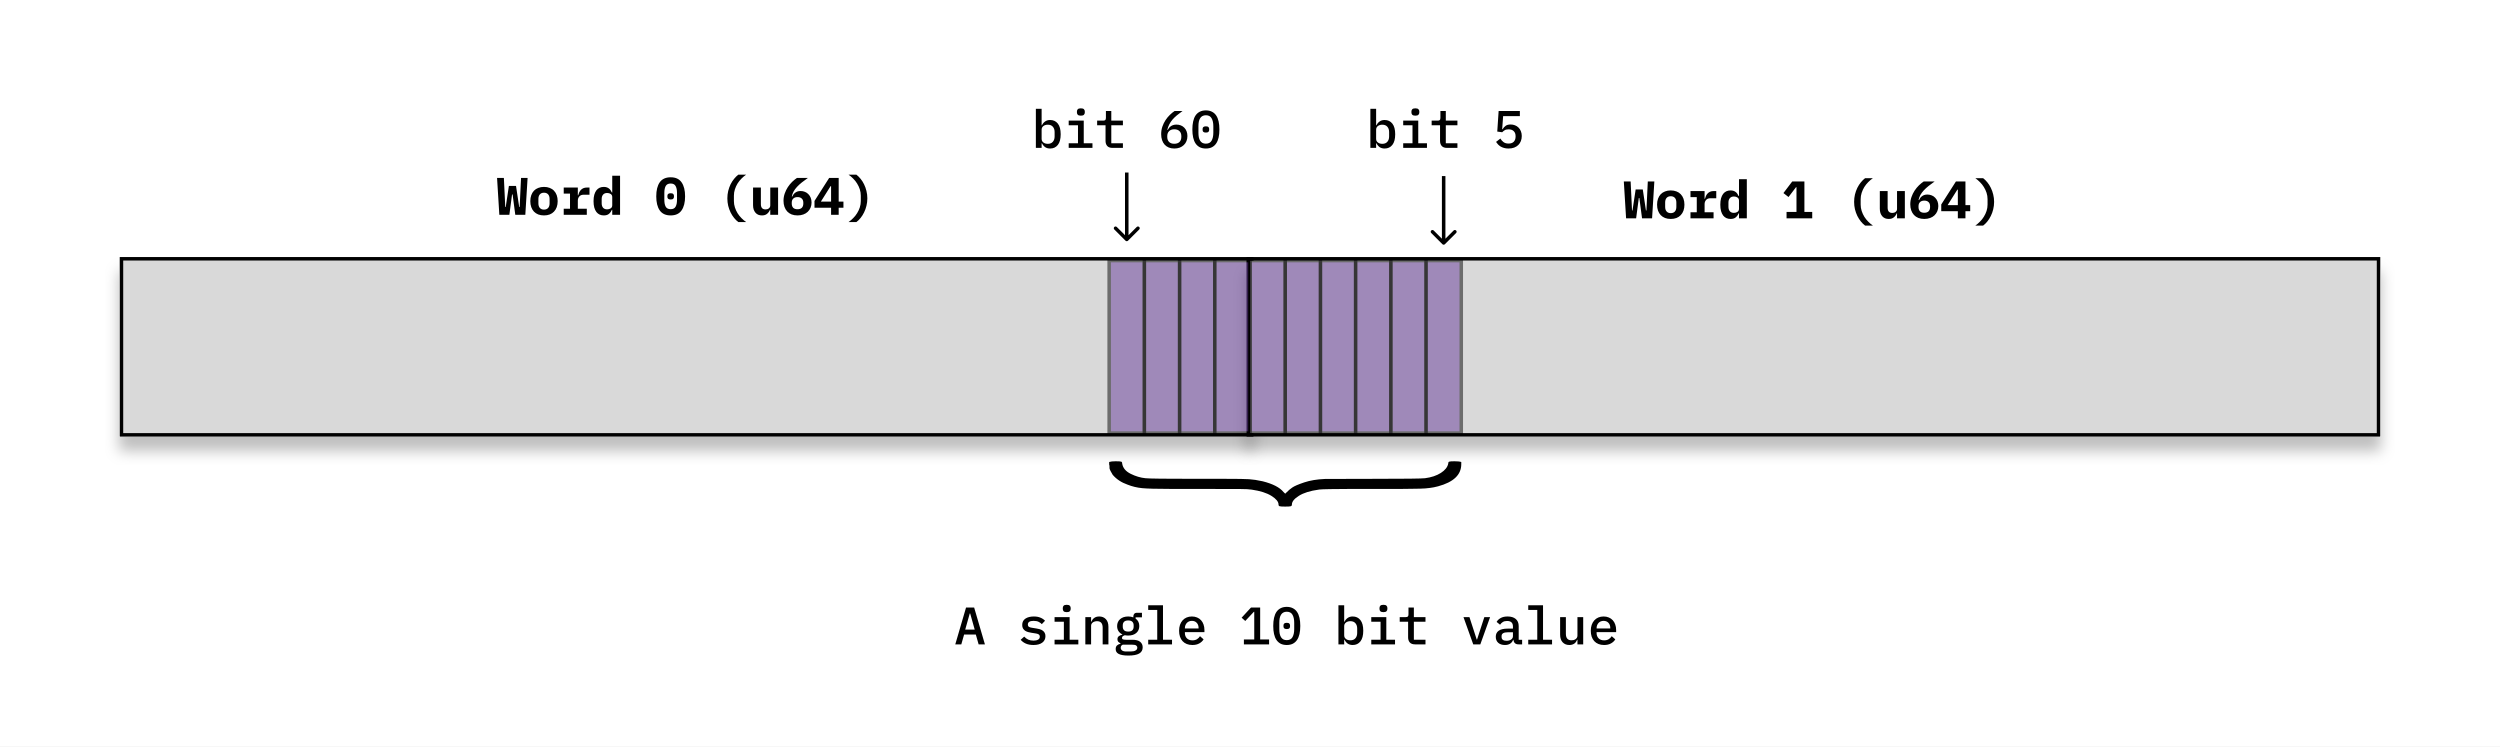
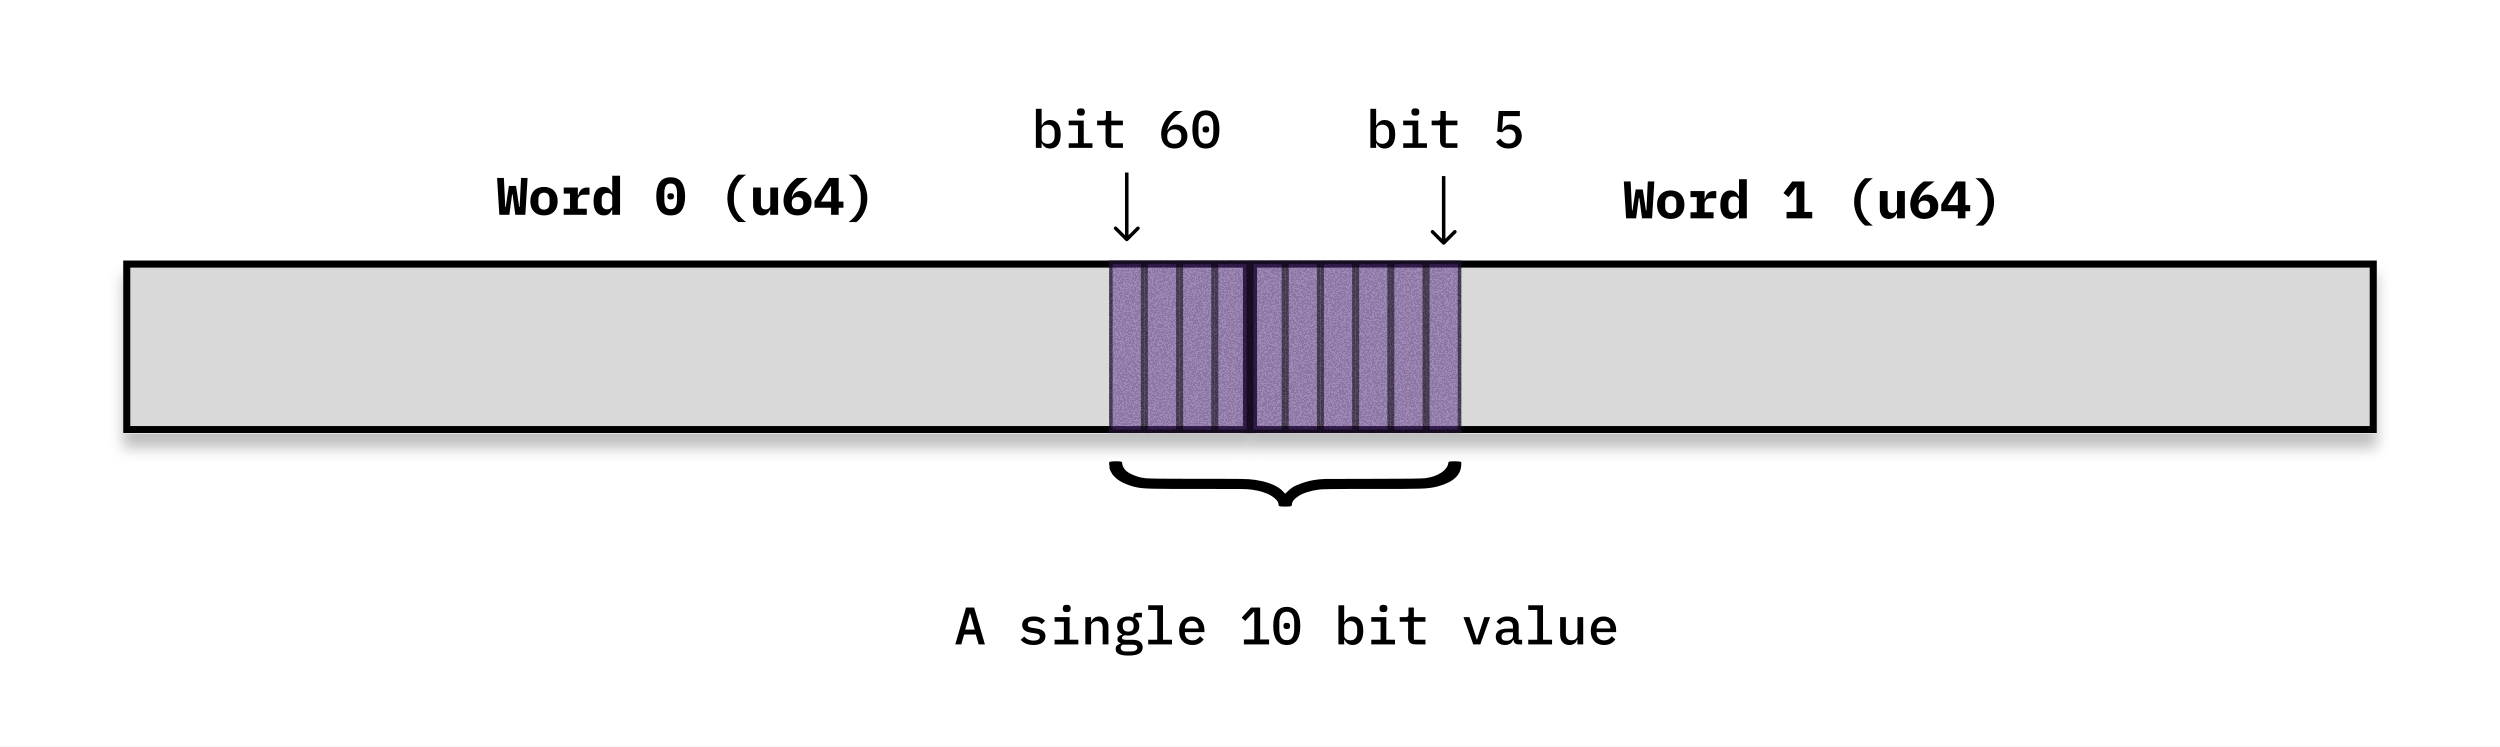
<svg xmlns="http://www.w3.org/2000/svg" width="710" height="212" viewBox="0 0 710 212" fill="none">
  <rect width="710" height="212" fill="white" />
  <g filter="url(#filter0_d_1_63)">
    <rect x="35" y="74" width="320" height="49" fill="#D9D9D9" />
-     <rect x="34.5" y="73.5" width="321" height="50" stroke="black" />
+     <rect x="36" y="75" width="318" height="47" stroke="black" stroke-width="2" />
  </g>
  <g filter="url(#filter1_d_1_63)">
    <rect x="355" y="74" width="320" height="49" fill="#D9D9D9" />
-     <rect x="354.5" y="73.5" width="321" height="50" stroke="black" />
+     <rect x="356" y="75" width="318" height="47" stroke="black" stroke-width="2" />
  </g>
  <path d="M141.81 61L141.165 50.53H143.1L143.4 56.8L143.49 58.78H143.625L144.525 52.81H146.55L147.45 58.78H147.585L147.675 56.86L147.975 50.53H149.835L149.19 61H146.34L145.575 55.225H145.425L144.66 61H141.81ZM154.494 61.18C153.894 61.18 153.354 61.09 152.874 60.91C152.394 60.72 151.984 60.45 151.644 60.1C151.314 59.75 151.059 59.325 150.879 58.825C150.699 58.325 150.609 57.76 150.609 57.13C150.609 56.5 150.699 55.935 150.879 55.435C151.059 54.935 151.314 54.51 151.644 54.16C151.984 53.81 152.394 53.545 152.874 53.365C153.354 53.175 153.894 53.08 154.494 53.08C155.094 53.08 155.634 53.175 156.114 53.365C156.594 53.545 156.999 53.81 157.329 54.16C157.669 54.51 157.929 54.935 158.109 55.435C158.289 55.935 158.379 56.5 158.379 57.13C158.379 57.76 158.289 58.325 158.109 58.825C157.929 59.325 157.669 59.75 157.329 60.1C156.999 60.45 156.594 60.72 156.114 60.91C155.634 61.09 155.094 61.18 154.494 61.18ZM154.494 59.53C154.994 59.53 155.384 59.375 155.664 59.065C155.944 58.755 156.084 58.315 156.084 57.745V56.515C156.084 55.945 155.944 55.505 155.664 55.195C155.384 54.885 154.994 54.73 154.494 54.73C153.994 54.73 153.604 54.885 153.324 55.195C153.044 55.505 152.904 55.945 152.904 56.515V57.745C152.904 58.315 153.044 58.755 153.324 59.065C153.604 59.375 153.994 59.53 154.494 59.53ZM160.098 59.275H161.883V54.985H160.098V53.26H164.103V55.45H164.208C164.278 55.17 164.373 54.9 164.493 54.64C164.623 54.37 164.783 54.135 164.973 53.935C165.173 53.725 165.413 53.56 165.693 53.44C165.973 53.32 166.303 53.26 166.683 53.26H167.418V55.3H165.768C165.218 55.3 164.803 55.465 164.523 55.795C164.243 56.115 164.103 56.51 164.103 56.98V59.275H166.653V61H160.098V59.275ZM173.877 59.59H173.772C173.572 60.06 173.292 60.445 172.932 60.745C172.582 61.035 172.097 61.18 171.477 61.18C171.047 61.18 170.652 61.1 170.292 60.94C169.942 60.78 169.637 60.535 169.377 60.205C169.127 59.875 168.927 59.455 168.777 58.945C168.637 58.435 168.567 57.83 168.567 57.13C168.567 56.43 168.637 55.825 168.777 55.315C168.927 54.805 169.127 54.385 169.377 54.055C169.637 53.725 169.942 53.48 170.292 53.32C170.652 53.16 171.047 53.08 171.477 53.08C171.787 53.08 172.062 53.12 172.302 53.2C172.542 53.28 172.752 53.39 172.932 53.53C173.122 53.67 173.282 53.84 173.412 54.04C173.552 54.23 173.672 54.44 173.772 54.67H173.877V49.9H176.097V61H173.877V59.59ZM172.437 59.455C172.827 59.455 173.162 59.36 173.442 59.17C173.732 58.98 173.877 58.68 173.877 58.27V55.99C173.877 55.58 173.732 55.28 173.442 55.09C173.162 54.9 172.827 54.805 172.437 54.805C171.937 54.805 171.552 54.96 171.282 55.27C171.012 55.57 170.877 55.99 170.877 56.53V57.73C170.877 58.27 171.012 58.695 171.282 59.005C171.552 59.305 171.937 59.455 172.437 59.455ZM190.471 61.18C189.071 61.18 188.036 60.705 187.366 59.755C186.706 58.805 186.376 57.475 186.376 55.765C186.376 54.055 186.706 52.725 187.366 51.775C188.036 50.825 189.071 50.35 190.471 50.35C191.871 50.35 192.901 50.825 193.561 51.775C194.231 52.725 194.566 54.055 194.566 55.765C194.566 57.475 194.231 58.805 193.561 59.755C192.901 60.705 191.871 61.18 190.471 61.18ZM190.471 59.41C191.141 59.41 191.606 59.175 191.866 58.705C192.136 58.235 192.271 57.58 192.271 56.74V54.79C192.271 53.95 192.136 53.295 191.866 52.825C191.606 52.355 191.141 52.12 190.471 52.12C189.801 52.12 189.331 52.355 189.061 52.825C188.801 53.295 188.671 53.95 188.671 54.79V56.74C188.671 57.58 188.801 58.235 189.061 58.705C189.331 59.175 189.801 59.41 190.471 59.41ZM190.471 56.65C190.121 56.65 189.876 56.58 189.736 56.44C189.606 56.3 189.541 56.13 189.541 55.93V55.6C189.541 55.4 189.606 55.23 189.736 55.09C189.876 54.95 190.121 54.88 190.471 54.88C190.821 54.88 191.061 54.95 191.191 55.09C191.331 55.23 191.401 55.4 191.401 55.6V55.93C191.401 56.13 191.331 56.3 191.191 56.44C191.061 56.58 190.821 56.65 190.471 56.65ZM206.569 56.335C206.569 55.605 206.649 54.905 206.809 54.235C206.979 53.555 207.204 52.925 207.484 52.345C207.774 51.765 208.109 51.245 208.489 50.785C208.869 50.315 209.269 49.92 209.689 49.6H211.909C211.439 49.92 210.994 50.295 210.574 50.725C210.154 51.145 209.784 51.61 209.464 52.12C209.154 52.63 208.904 53.175 208.714 53.755C208.524 54.335 208.429 54.94 208.429 55.57V57.1C208.429 57.73 208.524 58.335 208.714 58.915C208.904 59.495 209.154 60.04 209.464 60.55C209.784 61.06 210.154 61.525 210.574 61.945C210.994 62.375 211.439 62.75 211.909 63.07H209.689C209.269 62.76 208.869 62.37 208.489 61.9C208.109 61.43 207.774 60.905 207.484 60.325C207.204 59.745 206.979 59.12 206.809 58.45C206.649 57.77 206.569 57.065 206.569 56.335ZM218.758 59.59H218.668C218.498 60.03 218.228 60.405 217.858 60.715C217.498 61.025 217.008 61.18 216.388 61.18C216.018 61.18 215.678 61.12 215.368 61C215.058 60.87 214.793 60.68 214.573 60.43C214.353 60.18 214.178 59.875 214.048 59.515C213.928 59.155 213.868 58.74 213.868 58.27V53.26H216.088V57.97C216.088 58.97 216.523 59.47 217.393 59.47C217.563 59.47 217.728 59.45 217.888 59.41C218.058 59.36 218.203 59.29 218.323 59.2C218.453 59.1 218.558 58.98 218.638 58.84C218.718 58.7 218.758 58.535 218.758 58.345V53.26H220.978V61H218.758V59.59ZM226.507 61.18C225.877 61.18 225.312 61.085 224.812 60.895C224.322 60.695 223.907 60.415 223.567 60.055C223.227 59.685 222.967 59.245 222.787 58.735C222.607 58.225 222.517 57.655 222.517 57.025C222.517 56.295 222.632 55.605 222.862 54.955C223.092 54.295 223.387 53.69 223.747 53.14C224.117 52.58 224.527 52.08 224.977 51.64C225.437 51.2 225.892 50.83 226.342 50.53H229.447C228.797 50.98 228.212 51.415 227.692 51.835C227.182 52.245 226.732 52.66 226.342 53.08C225.962 53.49 225.647 53.915 225.397 54.355C225.157 54.795 224.982 55.27 224.872 55.78L225.007 55.825C225.097 55.625 225.207 55.43 225.337 55.24C225.467 55.05 225.627 54.885 225.817 54.745C226.007 54.595 226.227 54.475 226.477 54.385C226.737 54.295 227.037 54.25 227.377 54.25C227.817 54.25 228.227 54.33 228.607 54.49C228.987 54.64 229.312 54.86 229.582 55.15C229.862 55.43 230.082 55.77 230.242 56.17C230.402 56.57 230.482 57.02 230.482 57.52C230.482 58.05 230.387 58.54 230.197 58.99C230.007 59.44 229.737 59.83 229.387 60.16C229.047 60.48 228.632 60.73 228.142 60.91C227.652 61.09 227.107 61.18 226.507 61.18ZM226.492 59.425C227.032 59.425 227.442 59.285 227.722 59.005C228.002 58.715 228.142 58.31 228.142 57.79V57.58C228.142 57.06 227.997 56.665 227.707 56.395C227.427 56.115 227.022 55.975 226.492 55.975C225.982 55.975 225.582 56.115 225.292 56.395C225.002 56.665 224.857 57.06 224.857 57.58V57.79C224.857 58.31 224.992 58.715 225.262 59.005C225.542 59.285 225.952 59.425 226.492 59.425ZM236.026 61V58.99H231.316V57.07L235.486 50.53H238.186V57.25H239.536V58.99H238.186V61H236.026ZM233.131 57.25H236.026V52.855H235.891L233.131 57.25ZM246.326 56.335C246.326 57.065 246.241 57.77 246.071 58.45C245.911 59.12 245.686 59.745 245.396 60.325C245.116 60.905 244.786 61.43 244.406 61.9C244.026 62.37 243.626 62.76 243.206 63.07H240.986C241.446 62.75 241.886 62.375 242.306 61.945C242.736 61.525 243.106 61.06 243.416 60.55C243.736 60.04 243.991 59.495 244.181 58.915C244.371 58.335 244.466 57.73 244.466 57.1V55.57C244.466 54.94 244.371 54.335 244.181 53.755C243.991 53.175 243.736 52.63 243.416 52.12C243.106 51.61 242.736 51.145 242.306 50.725C241.886 50.295 241.446 49.92 240.986 49.6H243.206C243.626 49.92 244.026 50.315 244.406 50.785C244.786 51.245 245.116 51.765 245.396 52.345C245.686 52.925 245.911 53.555 246.071 54.235C246.241 54.905 246.326 55.605 246.326 56.335Z" fill="black" />
  <path d="M461.81 62L461.165 51.53H463.1L463.4 57.8L463.49 59.78H463.625L464.525 53.81H466.55L467.45 59.78H467.585L467.675 57.86L467.975 51.53H469.835L469.19 62H466.34L465.575 56.225H465.425L464.66 62H461.81ZM474.494 62.18C473.894 62.18 473.354 62.09 472.874 61.91C472.394 61.72 471.984 61.45 471.644 61.1C471.314 60.75 471.059 60.325 470.879 59.825C470.699 59.325 470.609 58.76 470.609 58.13C470.609 57.5 470.699 56.935 470.879 56.435C471.059 55.935 471.314 55.51 471.644 55.16C471.984 54.81 472.394 54.545 472.874 54.365C473.354 54.175 473.894 54.08 474.494 54.08C475.094 54.08 475.634 54.175 476.114 54.365C476.594 54.545 476.999 54.81 477.329 55.16C477.669 55.51 477.929 55.935 478.109 56.435C478.289 56.935 478.379 57.5 478.379 58.13C478.379 58.76 478.289 59.325 478.109 59.825C477.929 60.325 477.669 60.75 477.329 61.1C476.999 61.45 476.594 61.72 476.114 61.91C475.634 62.09 475.094 62.18 474.494 62.18ZM474.494 60.53C474.994 60.53 475.384 60.375 475.664 60.065C475.944 59.755 476.084 59.315 476.084 58.745V57.515C476.084 56.945 475.944 56.505 475.664 56.195C475.384 55.885 474.994 55.73 474.494 55.73C473.994 55.73 473.604 55.885 473.324 56.195C473.044 56.505 472.904 56.945 472.904 57.515V58.745C472.904 59.315 473.044 59.755 473.324 60.065C473.604 60.375 473.994 60.53 474.494 60.53ZM480.098 60.275H481.883V55.985H480.098V54.26H484.103V56.45H484.208C484.278 56.17 484.373 55.9 484.493 55.64C484.623 55.37 484.783 55.135 484.973 54.935C485.173 54.725 485.413 54.56 485.693 54.44C485.973 54.32 486.303 54.26 486.683 54.26H487.418V56.3H485.768C485.218 56.3 484.803 56.465 484.523 56.795C484.243 57.115 484.103 57.51 484.103 57.98V60.275H486.653V62H480.098V60.275ZM493.877 60.59H493.772C493.572 61.06 493.292 61.445 492.932 61.745C492.582 62.035 492.097 62.18 491.477 62.18C491.047 62.18 490.652 62.1 490.292 61.94C489.942 61.78 489.637 61.535 489.377 61.205C489.127 60.875 488.927 60.455 488.777 59.945C488.637 59.435 488.567 58.83 488.567 58.13C488.567 57.43 488.637 56.825 488.777 56.315C488.927 55.805 489.127 55.385 489.377 55.055C489.637 54.725 489.942 54.48 490.292 54.32C490.652 54.16 491.047 54.08 491.477 54.08C491.787 54.08 492.062 54.12 492.302 54.2C492.542 54.28 492.752 54.39 492.932 54.53C493.122 54.67 493.282 54.84 493.412 55.04C493.552 55.23 493.672 55.44 493.772 55.67H493.877V50.9H496.097V62H493.877V60.59ZM492.437 60.455C492.827 60.455 493.162 60.36 493.442 60.17C493.732 59.98 493.877 59.68 493.877 59.27V56.99C493.877 56.58 493.732 56.28 493.442 56.09C493.162 55.9 492.827 55.805 492.437 55.805C491.937 55.805 491.552 55.96 491.282 56.27C491.012 56.57 490.877 56.99 490.877 57.53V58.73C490.877 59.27 491.012 59.695 491.282 60.005C491.552 60.305 491.937 60.455 492.437 60.455ZM507.381 62V60.185H510.201V53.165H510.066L507.936 55.955L506.496 54.83L509.001 51.53H512.451V60.185H514.671V62H507.381ZM526.569 57.335C526.569 56.605 526.649 55.905 526.809 55.235C526.979 54.555 527.204 53.925 527.484 53.345C527.774 52.765 528.109 52.245 528.489 51.785C528.869 51.315 529.269 50.92 529.689 50.6H531.909C531.439 50.92 530.994 51.295 530.574 51.725C530.154 52.145 529.784 52.61 529.464 53.12C529.154 53.63 528.904 54.175 528.714 54.755C528.524 55.335 528.429 55.94 528.429 56.57V58.1C528.429 58.73 528.524 59.335 528.714 59.915C528.904 60.495 529.154 61.04 529.464 61.55C529.784 62.06 530.154 62.525 530.574 62.945C530.994 63.375 531.439 63.75 531.909 64.07H529.689C529.269 63.76 528.869 63.37 528.489 62.9C528.109 62.43 527.774 61.905 527.484 61.325C527.204 60.745 526.979 60.12 526.809 59.45C526.649 58.77 526.569 58.065 526.569 57.335ZM538.758 60.59H538.668C538.498 61.03 538.228 61.405 537.858 61.715C537.498 62.025 537.008 62.18 536.388 62.18C536.018 62.18 535.678 62.12 535.368 62C535.058 61.87 534.793 61.68 534.573 61.43C534.353 61.18 534.178 60.875 534.048 60.515C533.928 60.155 533.868 59.74 533.868 59.27V54.26H536.088V58.97C536.088 59.97 536.523 60.47 537.393 60.47C537.563 60.47 537.728 60.45 537.888 60.41C538.058 60.36 538.203 60.29 538.323 60.2C538.453 60.1 538.558 59.98 538.638 59.84C538.718 59.7 538.758 59.535 538.758 59.345V54.26H540.978V62H538.758V60.59ZM546.507 62.18C545.877 62.18 545.312 62.085 544.812 61.895C544.322 61.695 543.907 61.415 543.567 61.055C543.227 60.685 542.967 60.245 542.787 59.735C542.607 59.225 542.517 58.655 542.517 58.025C542.517 57.295 542.632 56.605 542.862 55.955C543.092 55.295 543.387 54.69 543.747 54.14C544.117 53.58 544.527 53.08 544.977 52.64C545.437 52.2 545.892 51.83 546.342 51.53H549.447C548.797 51.98 548.212 52.415 547.692 52.835C547.182 53.245 546.732 53.66 546.342 54.08C545.962 54.49 545.647 54.915 545.397 55.355C545.157 55.795 544.982 56.27 544.872 56.78L545.007 56.825C545.097 56.625 545.207 56.43 545.337 56.24C545.467 56.05 545.627 55.885 545.817 55.745C546.007 55.595 546.227 55.475 546.477 55.385C546.737 55.295 547.037 55.25 547.377 55.25C547.817 55.25 548.227 55.33 548.607 55.49C548.987 55.64 549.312 55.86 549.582 56.15C549.862 56.43 550.082 56.77 550.242 57.17C550.402 57.57 550.482 58.02 550.482 58.52C550.482 59.05 550.387 59.54 550.197 59.99C550.007 60.44 549.737 60.83 549.387 61.16C549.047 61.48 548.632 61.73 548.142 61.91C547.652 62.09 547.107 62.18 546.507 62.18ZM546.492 60.425C547.032 60.425 547.442 60.285 547.722 60.005C548.002 59.715 548.142 59.31 548.142 58.79V58.58C548.142 58.06 547.997 57.665 547.707 57.395C547.427 57.115 547.022 56.975 546.492 56.975C545.982 56.975 545.582 57.115 545.292 57.395C545.002 57.665 544.857 58.06 544.857 58.58V58.79C544.857 59.31 544.992 59.715 545.262 60.005C545.542 60.285 545.952 60.425 546.492 60.425ZM556.026 62V59.99H551.316V58.07L555.486 51.53H558.186V58.25H559.536V59.99H558.186V62H556.026ZM553.131 58.25H556.026V53.855H555.891L553.131 58.25ZM566.326 57.335C566.326 58.065 566.241 58.77 566.071 59.45C565.911 60.12 565.686 60.745 565.396 61.325C565.116 61.905 564.786 62.43 564.406 62.9C564.026 63.37 563.626 63.76 563.206 64.07H560.986C561.446 63.75 561.886 63.375 562.306 62.945C562.736 62.525 563.106 62.06 563.416 61.55C563.736 61.04 563.991 60.495 564.181 59.915C564.371 59.335 564.466 58.73 564.466 58.1V56.57C564.466 55.94 564.371 55.335 564.181 54.755C563.991 54.175 563.736 53.63 563.416 53.12C563.106 52.61 562.736 52.145 562.306 51.725C561.886 51.295 561.446 50.92 560.986 50.6H563.206C563.626 50.92 564.026 51.315 564.406 51.785C564.786 52.245 565.116 52.765 565.396 53.345C565.686 53.925 565.911 54.555 566.071 55.235C566.241 55.905 566.326 56.605 566.326 57.335Z" fill="black" />
-   <rect opacity="0.5" x="315" y="74" width="10" height="49" fill="#653999" stroke="black" />
-   <rect opacity="0.5" x="335" y="74" width="10" height="49" fill="#653999" stroke="black" />
-   <rect opacity="0.5" x="355" y="74" width="10" height="49" fill="#653999" stroke="black" />
-   <rect opacity="0.5" x="375" y="74" width="10" height="49" fill="#653999" stroke="black" />
-   <rect opacity="0.5" x="395" y="74" width="10" height="49" fill="#653999" stroke="black" />
-   <rect opacity="0.5" x="405" y="74" width="10" height="49" fill="#653999" stroke="black" />
-   <rect opacity="0.5" x="325" y="74" width="10" height="49" fill="#653999" stroke="black" />
-   <rect opacity="0.5" x="345" y="74" width="10" height="49" fill="#653999" stroke="black" />
-   <rect opacity="0.5" x="365" y="74" width="10" height="49" fill="#653999" stroke="black" />
-   <rect opacity="0.5" x="385" y="74" width="10" height="49" fill="#653999" stroke="black" />
+   <g filter="url(#filter2_n_1_63)">
+     <path opacity="0.5" d="M315 74H325V123H315V74Z" fill="#653999" />
+     <path opacity="0.5" d="M325 74V123H315V74H325ZM316 122H324V75H316V122Z" fill="black" />
+     <path opacity="0.5" d="M335 74H345V123H335V74Z" fill="#653999" />
+     <path opacity="0.5" d="M345 74V123H335V74H345ZM336 122H344V75H336V122Z" fill="black" />
+     <path opacity="0.5" d="M355 74H365V123H355V74Z" fill="#653999" />
+     <path opacity="0.5" d="M365 74V123H355V74H365ZM356 122H364V75H356V122Z" fill="black" />
+     <path opacity="0.5" d="M375 74H385V123H375V74Z" fill="#653999" />
+     <path opacity="0.5" d="M385 74V123H375V74H385ZM376 122H384V75H376V122Z" fill="black" />
+     <path opacity="0.5" d="M395 74H405V123H395V74Z" fill="#653999" />
+     <path opacity="0.5" d="M405 74V123H395V74H405ZM396 122H404V75H396V122Z" fill="black" />
+     <path opacity="0.5" d="M405 74H415V123H405V74Z" fill="#653999" />
+     <path opacity="0.5" d="M415 74V123H405V74H415ZM406 122H414V75H406V122Z" fill="black" />
+     <path opacity="0.5" d="M325 74H335V123H325V74Z" fill="#653999" />
+     <path opacity="0.5" d="M335 74V123H325V74H335ZM326 122H334V75H326V122Z" fill="black" />
+     <path opacity="0.5" d="M345 74H355V123H345V74Z" fill="#653999" />
+     <path opacity="0.5" d="M355 74V123H345V74H355ZM346 122H354V75H346V122Z" fill="black" />
+     <path opacity="0.5" d="M365 74H375V123H365V74Z" fill="#653999" />
+     <path opacity="0.5" d="M375 74V123H365V74H375ZM366 122H374V75H366V122Z" fill="black" />
+     <path opacity="0.5" d="M385 74H395V123H385V74Z" fill="#653999" />
+     <path opacity="0.5" d="M395 74V123H385V74H395ZM386 122H394V75H386V122Z" fill="black" />
+   </g>
  <path d="M413.1 131C413.967 131 414.6 131.07 415 131.209V131.837C415 134.837 412.8 136.93 408.4 138.116C407.933 138.232 407.533 138.325 407.2 138.395C406.867 138.465 406.5 138.523 406.1 138.569C405.7 138.616 405.267 138.662 404.8 138.709C404.333 138.755 403.833 138.779 403.3 138.779C402.767 138.779 402.033 138.79 401.1 138.814C400.167 138.837 399.267 138.848 398.4 138.848C397.533 138.848 396.3 138.848 394.7 138.848C393.1 138.848 391.533 138.848 390 138.848C388.6 138.848 386.833 138.848 384.7 138.848C378.767 138.872 375.433 138.93 374.7 139.023C374.633 139.046 374.567 139.058 374.5 139.058C372.1 139.383 370.233 139.965 368.9 140.802C367.567 141.639 366.9 142.465 366.9 143.278C366.9 143.534 366.8 143.697 366.6 143.767C366.4 143.837 365.867 143.871 365 143.871C364.133 143.871 363.6 143.837 363.4 143.767C363.2 143.697 363.1 143.534 363.1 143.278C363.1 142.488 362.433 141.674 361.1 140.837C359.767 140 357.9 139.407 355.5 139.058C354.767 138.941 353.7 138.883 352.3 138.883C350.9 138.883 345.833 138.872 337.1 138.848H332.1C328.433 138.848 325.867 138.779 324.4 138.639C322.933 138.5 321.533 138.162 320.2 137.628C318.467 137.023 317.067 136.093 316 134.837C315.467 133.977 315.167 133.36 315.1 132.988C315.1 132.942 315.1 132.791 315.1 132.535C315.1 132.279 315.067 132.07 315 131.907V131.209C315.4 131.07 316 131 316.8 131C317.667 131 318.2 131.035 318.4 131.105C318.6 131.151 318.7 131.337 318.7 131.663C318.9 132.895 319.7 133.86 321.1 134.558C322.5 135.256 323.9 135.674 325.3 135.814C326.167 135.93 331.1 135.988 340.1 135.988H348.3C351.433 135.988 353.567 136.023 354.7 136.093C355.833 136.163 357.133 136.36 358.6 136.686C361.467 137.407 363.433 138.418 364.5 139.72L365 140.209L365.5 139.72C365.9 139.302 366.4 138.883 367 138.465C367.6 138.046 368.733 137.558 370.4 137C372.067 136.442 374.033 136.116 376.3 136.023C376.7 136 381.233 135.988 389.9 135.988C398.9 135.988 403.833 135.93 404.7 135.814C406.5 135.581 408 135.081 409.2 134.314C410.4 133.546 411.1 132.663 411.3 131.663C411.3 131.337 411.4 131.151 411.6 131.105C411.8 131.035 412.3 131 413.1 131Z" fill="black" />
  <path d="M277.93 183L277.135 180.21H273.805L273.01 183H271.3L274.36 172.53H276.655L279.715 183H277.93ZM275.53 174.225H275.41L274.12 178.815H276.82L275.53 174.225ZM293.503 183.18C292.663 183.18 291.938 183.045 291.328 182.775C290.728 182.505 290.243 182.145 289.873 181.695L290.878 180.795C291.218 181.165 291.598 181.45 292.018 181.65C292.448 181.84 292.953 181.935 293.533 181.935C294.063 181.935 294.488 181.845 294.808 181.665C295.138 181.485 295.303 181.205 295.303 180.825C295.303 180.665 295.273 180.53 295.213 180.42C295.153 180.31 295.068 180.22 294.958 180.15C294.848 180.08 294.718 180.025 294.568 179.985C294.428 179.945 294.278 179.915 294.118 179.895L292.888 179.7C292.588 179.66 292.283 179.595 291.973 179.505C291.663 179.415 291.383 179.29 291.133 179.13C290.893 178.96 290.693 178.745 290.533 178.485C290.383 178.225 290.308 177.895 290.308 177.495C290.308 176.705 290.608 176.105 291.208 175.695C291.818 175.285 292.618 175.08 293.608 175.08C294.328 175.08 294.948 175.19 295.468 175.41C295.998 175.62 296.438 175.915 296.788 176.295L295.873 177.255C295.673 177.025 295.388 176.815 295.018 176.625C294.648 176.425 294.158 176.325 293.548 176.325C292.458 176.325 291.913 176.67 291.913 177.36C291.913 177.69 292.028 177.92 292.258 178.05C292.498 178.17 292.778 178.25 293.098 178.29L294.328 178.485C294.638 178.535 294.943 178.6 295.243 178.68C295.553 178.76 295.828 178.885 296.068 179.055C296.318 179.215 296.518 179.425 296.668 179.685C296.828 179.945 296.908 180.275 296.908 180.675C296.908 181.455 296.603 182.07 295.993 182.52C295.393 182.96 294.563 183.18 293.503 183.18ZM302.962 173.85C302.542 173.85 302.247 173.765 302.077 173.595C301.917 173.425 301.837 173.215 301.837 172.965V172.65C301.837 172.4 301.917 172.19 302.077 172.02C302.247 171.85 302.537 171.765 302.947 171.765C303.367 171.765 303.657 171.85 303.817 172.02C303.987 172.19 304.072 172.4 304.072 172.65V172.965C304.072 173.215 303.987 173.425 303.817 173.595C303.657 173.765 303.372 173.85 302.962 173.85ZM299.497 181.68H302.137V176.58H299.497V175.26H303.772V181.68H306.247V183H299.497V181.68ZM308.237 183V175.26H309.872V176.58H309.947C310.027 176.38 310.127 176.19 310.247 176.01C310.377 175.82 310.532 175.66 310.712 175.53C310.892 175.39 311.102 175.28 311.342 175.2C311.582 175.12 311.862 175.08 312.182 175.08C312.962 175.08 313.592 175.335 314.072 175.845C314.552 176.355 314.792 177.08 314.792 178.02V183H313.157V178.26C313.157 177.03 312.622 176.415 311.552 176.415C311.342 176.415 311.137 176.445 310.937 176.505C310.737 176.555 310.557 176.635 310.397 176.745C310.237 176.855 310.107 176.995 310.007 177.165C309.917 177.335 309.872 177.53 309.872 177.75V183H308.237ZM324.521 183.84C324.521 184.64 324.186 185.23 323.516 185.61C322.846 185.99 321.826 186.18 320.456 186.18C319.786 186.18 319.221 186.135 318.761 186.045C318.311 185.965 317.941 185.845 317.651 185.685C317.371 185.525 317.166 185.33 317.036 185.1C316.916 184.87 316.856 184.61 316.856 184.32C316.856 183.9 316.971 183.57 317.201 183.33C317.441 183.1 317.776 182.93 318.206 182.82V182.67C317.946 182.57 317.736 182.43 317.576 182.25C317.426 182.07 317.351 181.835 317.351 181.545C317.351 181.165 317.481 180.88 317.741 180.69C318.001 180.49 318.336 180.34 318.746 180.24V180.165C318.276 179.945 317.911 179.635 317.651 179.235C317.391 178.835 317.261 178.355 317.261 177.795C317.261 177.385 317.336 177.015 317.486 176.685C317.636 176.345 317.846 176.06 318.116 175.83C318.396 175.59 318.726 175.405 319.106 175.275C319.496 175.145 319.931 175.08 320.411 175.08C320.951 175.08 321.436 175.165 321.866 175.335V175.08C321.866 174.78 321.951 174.53 322.121 174.33C322.291 174.13 322.551 174.03 322.901 174.03H324.311V175.32H322.511V175.68C322.851 175.91 323.111 176.205 323.291 176.565C323.471 176.915 323.561 177.325 323.561 177.795C323.561 178.205 323.486 178.58 323.336 178.92C323.186 179.25 322.971 179.535 322.691 179.775C322.421 180.005 322.091 180.185 321.701 180.315C321.321 180.435 320.891 180.495 320.411 180.495C320.071 180.495 319.751 180.465 319.451 180.405C319.271 180.455 319.091 180.54 318.911 180.66C318.731 180.78 318.641 180.945 318.641 181.155C318.641 181.395 318.756 181.545 318.986 181.605C319.216 181.665 319.501 181.695 319.841 181.695H321.581C322.621 181.695 323.371 181.895 323.831 182.295C324.291 182.685 324.521 183.2 324.521 183.84ZM322.991 183.945C322.991 183.685 322.886 183.475 322.676 183.315C322.466 183.165 322.086 183.09 321.536 183.09H318.851C318.471 183.27 318.281 183.56 318.281 183.96C318.281 184.25 318.401 184.5 318.641 184.71C318.891 184.92 319.301 185.025 319.871 185.025H321.086C321.706 185.025 322.176 184.93 322.496 184.74C322.826 184.56 322.991 184.295 322.991 183.945ZM320.411 179.37C320.941 179.37 321.331 179.245 321.581 178.995C321.831 178.745 321.956 178.41 321.956 177.99V177.585C321.956 177.165 321.831 176.83 321.581 176.58C321.331 176.33 320.941 176.205 320.411 176.205C319.881 176.205 319.491 176.33 319.241 176.58C318.991 176.83 318.866 177.165 318.866 177.585V177.99C318.866 178.41 318.991 178.745 319.241 178.995C319.491 179.245 319.881 179.37 320.411 179.37ZM326.09 181.68H328.655V173.22H326.09V171.9H330.29V181.68H332.855V183H326.09V181.68ZM338.624 183.18C338.034 183.18 337.504 183.085 337.034 182.895C336.564 182.705 336.169 182.435 335.849 182.085C335.529 181.735 335.284 181.315 335.114 180.825C334.944 180.325 334.859 179.765 334.859 179.145C334.859 178.525 334.944 177.965 335.114 177.465C335.294 176.965 335.539 176.54 335.849 176.19C336.169 175.83 336.554 175.555 337.004 175.365C337.454 175.175 337.954 175.08 338.504 175.08C339.044 175.08 339.534 175.175 339.974 175.365C340.414 175.545 340.789 175.805 341.099 176.145C341.409 176.485 341.644 176.89 341.804 177.36C341.974 177.83 342.059 178.35 342.059 178.92V179.535H336.509V179.79C336.509 180.4 336.699 180.9 337.079 181.29C337.459 181.67 337.984 181.86 338.654 181.86C339.154 181.86 339.579 181.755 339.929 181.545C340.289 181.325 340.579 181.035 340.799 180.675L341.819 181.575C341.559 182.025 341.159 182.405 340.619 182.715C340.089 183.025 339.424 183.18 338.624 183.18ZM338.504 176.325C338.214 176.325 337.944 176.375 337.694 176.475C337.454 176.575 337.244 176.72 337.064 176.91C336.894 177.09 336.759 177.305 336.659 177.555C336.559 177.805 336.509 178.08 336.509 178.38V178.485H340.394V178.335C340.394 177.725 340.219 177.24 339.869 176.88C339.529 176.51 339.074 176.325 338.504 176.325ZM353.267 183V181.605H356.207V173.76H356.087L353.657 176.355L352.622 175.425L355.292 172.53H357.887V181.605H360.422V183H353.267ZM365.441 183.18C364.781 183.18 364.206 183.06 363.716 182.82C363.236 182.57 362.836 182.215 362.516 181.755C362.206 181.295 361.976 180.73 361.826 180.06C361.676 179.39 361.601 178.625 361.601 177.765C361.601 176.915 361.676 176.155 361.826 175.485C361.976 174.805 362.206 174.235 362.516 173.775C362.836 173.315 363.236 172.965 363.716 172.725C364.206 172.475 364.781 172.35 365.441 172.35C366.101 172.35 366.671 172.475 367.151 172.725C367.641 172.965 368.041 173.315 368.351 173.775C368.671 174.235 368.906 174.805 369.056 175.485C369.206 176.155 369.281 176.915 369.281 177.765C369.281 178.625 369.206 179.39 369.056 180.06C368.906 180.73 368.671 181.295 368.351 181.755C368.041 182.215 367.641 182.57 367.151 182.82C366.671 183.06 366.101 183.18 365.441 183.18ZM365.441 181.8C366.201 181.8 366.741 181.52 367.061 180.96C367.391 180.39 367.556 179.625 367.556 178.665V176.865C367.556 175.905 367.391 175.145 367.061 174.585C366.741 174.015 366.201 173.73 365.441 173.73C365.061 173.73 364.736 173.805 364.466 173.955C364.196 174.095 363.976 174.305 363.806 174.585C363.636 174.855 363.511 175.185 363.431 175.575C363.361 175.955 363.326 176.385 363.326 176.865V178.665C363.326 179.145 363.361 179.58 363.431 179.97C363.511 180.35 363.636 180.68 363.806 180.96C363.976 181.23 364.196 181.44 364.466 181.59C364.736 181.73 365.061 181.8 365.441 181.8ZM365.441 178.65C365.091 178.65 364.846 178.58 364.706 178.44C364.576 178.3 364.511 178.13 364.511 177.93V177.6C364.511 177.4 364.576 177.23 364.706 177.09C364.846 176.95 365.091 176.88 365.441 176.88C365.791 176.88 366.031 176.95 366.161 177.09C366.301 177.23 366.371 177.4 366.371 177.6V177.93C366.371 178.13 366.301 178.3 366.161 178.44C366.031 178.58 365.791 178.65 365.441 178.65ZM380.115 171.9H381.75V176.58H381.84C382.07 176.11 382.375 175.745 382.755 175.485C383.135 175.215 383.61 175.08 384.18 175.08C385.09 175.08 385.815 175.42 386.355 176.1C386.895 176.78 387.165 177.79 387.165 179.13C387.165 180.47 386.895 181.48 386.355 182.16C385.815 182.84 385.09 183.18 384.18 183.18C383.61 183.18 383.135 183.05 382.755 182.79C382.375 182.52 382.07 182.15 381.84 181.68H381.75V183H380.115V171.9ZM383.505 181.845C384.125 181.845 384.6 181.655 384.93 181.275C385.27 180.895 385.44 180.39 385.44 179.76V178.5C385.44 177.87 385.27 177.365 384.93 176.985C384.6 176.605 384.125 176.415 383.505 176.415C383.265 176.415 383.04 176.445 382.83 176.505C382.62 176.565 382.435 176.655 382.275 176.775C382.115 176.895 381.985 177.045 381.885 177.225C381.795 177.395 381.75 177.6 381.75 177.84V180.42C381.75 180.66 381.795 180.87 381.885 181.05C381.985 181.22 382.115 181.365 382.275 181.485C382.435 181.605 382.62 181.695 382.83 181.755C383.04 181.815 383.265 181.845 383.505 181.845ZM392.904 173.85C392.484 173.85 392.189 173.765 392.019 173.595C391.859 173.425 391.779 173.215 391.779 172.965V172.65C391.779 172.4 391.859 172.19 392.019 172.02C392.189 171.85 392.479 171.765 392.889 171.765C393.309 171.765 393.599 171.85 393.759 172.02C393.929 172.19 394.014 172.4 394.014 172.65V172.965C394.014 173.215 393.929 173.425 393.759 173.595C393.599 173.765 393.314 173.85 392.904 173.85ZM389.439 181.68H392.079V176.58H389.439V175.26H393.714V181.68H396.189V183H389.439V181.68ZM401.883 183C401.203 183 400.703 182.82 400.383 182.46C400.063 182.09 399.903 181.615 399.903 181.035V176.58H397.518V175.26H399.213C399.503 175.26 399.708 175.205 399.828 175.095C399.948 174.975 400.008 174.765 400.008 174.465V172.53H401.538V175.26H404.838V176.58H401.538V181.68H404.838V183H401.883ZM418.401 183L415.626 175.26H417.321L418.386 178.53L419.391 181.635H419.481L420.486 178.53L421.551 175.26H423.186L420.411 183H418.401ZM431.28 183C430.81 183 430.455 182.88 430.215 182.64C429.985 182.4 429.845 182.085 429.795 181.695H429.72C429.57 182.165 429.295 182.53 428.895 182.79C428.505 183.05 428.005 183.18 427.395 183.18C426.605 183.18 425.975 182.975 425.505 182.565C425.035 182.145 424.8 181.57 424.8 180.84C424.8 180.09 425.075 179.52 425.625 179.13C426.185 178.73 427.04 178.53 428.19 178.53H429.675V177.93C429.675 176.88 429.12 176.355 428.01 176.355C427.51 176.355 427.105 176.455 426.795 176.655C426.485 176.845 426.225 177.1 426.015 177.42L425.04 176.625C425.26 176.205 425.63 175.845 426.15 175.545C426.67 175.235 427.34 175.08 428.16 175.08C429.14 175.08 429.91 175.315 430.47 175.785C431.03 176.255 431.31 176.935 431.31 177.825V181.71H432.285V183H431.28ZM427.86 181.98C428.39 181.98 428.825 181.86 429.165 181.62C429.505 181.38 429.675 181.07 429.675 180.69V179.565H428.22C427.04 179.565 426.45 179.92 426.45 180.63V180.93C426.45 181.28 426.575 181.545 426.825 181.725C427.075 181.895 427.42 181.98 427.86 181.98ZM434.02 181.68H436.585V173.22H434.02V171.9H438.22V181.68H440.785V183H434.02V181.68ZM447.994 181.68H447.919C447.839 181.88 447.734 182.075 447.604 182.265C447.484 182.445 447.334 182.605 447.154 182.745C446.974 182.875 446.764 182.98 446.524 183.06C446.284 183.14 446.004 183.18 445.684 183.18C444.904 183.18 444.274 182.925 443.794 182.415C443.314 181.905 443.074 181.18 443.074 180.24V175.26H444.709V180C444.709 181.23 445.244 181.845 446.314 181.845C446.524 181.845 446.729 181.82 446.929 181.77C447.129 181.71 447.309 181.625 447.469 181.515C447.629 181.405 447.754 181.27 447.844 181.11C447.944 180.94 447.994 180.74 447.994 180.51V175.26H449.629V183H447.994V181.68ZM455.548 183.18C454.958 183.18 454.428 183.085 453.958 182.895C453.488 182.705 453.093 182.435 452.773 182.085C452.453 181.735 452.208 181.315 452.038 180.825C451.868 180.325 451.783 179.765 451.783 179.145C451.783 178.525 451.868 177.965 452.038 177.465C452.218 176.965 452.463 176.54 452.773 176.19C453.093 175.83 453.478 175.555 453.928 175.365C454.378 175.175 454.878 175.08 455.428 175.08C455.968 175.08 456.458 175.175 456.898 175.365C457.338 175.545 457.713 175.805 458.023 176.145C458.333 176.485 458.568 176.89 458.728 177.36C458.898 177.83 458.983 178.35 458.983 178.92V179.535H453.433V179.79C453.433 180.4 453.623 180.9 454.003 181.29C454.383 181.67 454.908 181.86 455.578 181.86C456.078 181.86 456.503 181.755 456.853 181.545C457.213 181.325 457.503 181.035 457.723 180.675L458.743 181.575C458.483 182.025 458.083 182.405 457.543 182.715C457.013 183.025 456.348 183.18 455.548 183.18ZM455.428 176.325C455.138 176.325 454.868 176.375 454.618 176.475C454.378 176.575 454.168 176.72 453.988 176.91C453.818 177.09 453.683 177.305 453.583 177.555C453.483 177.805 453.433 178.08 453.433 178.38V178.485H457.318V178.335C457.318 177.725 457.143 177.24 456.793 176.88C456.453 176.51 455.998 176.325 455.428 176.325Z" fill="black" />
  <path d="M319.646 68.354C319.842 68.549 320.158 68.549 320.354 68.354L323.536 65.172C323.731 64.976 323.731 64.66 323.536 64.465C323.34 64.269 323.024 64.269 322.828 64.465L320 67.293L317.172 64.465C316.976 64.269 316.66 64.269 316.464 64.465C316.269 64.66 316.269 64.976 316.464 65.172L319.646 68.354ZM320 49H319.5V68H320H320.5V49H320Z" fill="black" />
  <path d="M409.646 69.354C409.842 69.549 410.158 69.549 410.354 69.354L413.536 66.172C413.731 65.976 413.731 65.66 413.536 65.465C413.34 65.269 413.024 65.269 412.828 65.465L410 68.293L407.172 65.465C406.976 65.269 406.66 65.269 406.464 65.465C406.269 65.66 406.269 65.976 406.464 66.172L409.646 69.354ZM410 50H409.5V69H410H410.5V50H410Z" fill="black" />
  <path d="M294.185 30.9H295.82V35.58H295.91C296.14 35.11 296.445 34.745 296.825 34.485C297.205 34.215 297.68 34.08 298.25 34.08C299.16 34.08 299.885 34.42 300.425 35.1C300.965 35.78 301.235 36.79 301.235 38.13C301.235 39.47 300.965 40.48 300.425 41.16C299.885 41.84 299.16 42.18 298.25 42.18C297.68 42.18 297.205 42.05 296.825 41.79C296.445 41.52 296.14 41.15 295.91 40.68H295.82V42H294.185V30.9ZM297.575 40.845C298.195 40.845 298.67 40.655 299 40.275C299.34 39.895 299.51 39.39 299.51 38.76V37.5C299.51 36.87 299.34 36.365 299 35.985C298.67 35.605 298.195 35.415 297.575 35.415C297.335 35.415 297.11 35.445 296.9 35.505C296.69 35.565 296.505 35.655 296.345 35.775C296.185 35.895 296.055 36.045 295.955 36.225C295.865 36.395 295.82 36.6 295.82 36.84V39.42C295.82 39.66 295.865 39.87 295.955 40.05C296.055 40.22 296.185 40.365 296.345 40.485C296.505 40.605 296.69 40.695 296.9 40.755C297.11 40.815 297.335 40.845 297.575 40.845ZM306.974 32.85C306.554 32.85 306.259 32.765 306.089 32.595C305.929 32.425 305.849 32.215 305.849 31.965V31.65C305.849 31.4 305.929 31.19 306.089 31.02C306.259 30.85 306.549 30.765 306.959 30.765C307.379 30.765 307.669 30.85 307.829 31.02C307.999 31.19 308.084 31.4 308.084 31.65V31.965C308.084 32.215 307.999 32.425 307.829 32.595C307.669 32.765 307.384 32.85 306.974 32.85ZM303.509 40.68H306.149V35.58H303.509V34.26H307.784V40.68H310.259V42H303.509V40.68ZM315.953 42C315.273 42 314.773 41.82 314.453 41.46C314.133 41.09 313.973 40.615 313.973 40.035V35.58H311.588V34.26H313.283C313.573 34.26 313.778 34.205 313.898 34.095C314.018 33.975 314.078 33.765 314.078 33.465V31.53H315.608V34.26H318.908V35.58H315.608V40.68H318.908V42H315.953ZM333.507 42.18C332.917 42.18 332.392 42.085 331.932 41.895C331.472 41.705 331.082 41.435 330.762 41.085C330.442 40.725 330.197 40.295 330.027 39.795C329.857 39.295 329.772 38.73 329.772 38.1C329.772 37.34 329.887 36.625 330.117 35.955C330.347 35.285 330.647 34.67 331.017 34.11C331.387 33.55 331.797 33.055 332.247 32.625C332.697 32.185 333.142 31.82 333.582 31.53H335.832C335.232 31.96 334.692 32.375 334.212 32.775C333.732 33.175 333.312 33.585 332.952 34.005C332.602 34.425 332.307 34.87 332.067 35.34C331.827 35.8 331.642 36.315 331.512 36.885L331.617 36.915C331.727 36.705 331.857 36.51 332.007 36.33C332.157 36.14 332.332 35.975 332.532 35.835C332.732 35.695 332.962 35.585 333.222 35.505C333.482 35.425 333.777 35.385 334.107 35.385C334.557 35.385 334.972 35.46 335.352 35.61C335.732 35.76 336.062 35.98 336.342 36.27C336.622 36.55 336.837 36.89 336.987 37.29C337.147 37.69 337.227 38.14 337.227 38.64C337.227 39.16 337.137 39.64 336.957 40.08C336.787 40.51 336.537 40.88 336.207 41.19C335.887 41.5 335.497 41.745 335.037 41.925C334.577 42.095 334.067 42.18 333.507 42.18ZM333.492 40.83C334.132 40.83 334.627 40.66 334.977 40.32C335.327 39.97 335.502 39.48 335.502 38.85V38.7C335.502 38.07 335.327 37.585 334.977 37.245C334.627 36.895 334.132 36.72 333.492 36.72C332.862 36.72 332.372 36.895 332.022 37.245C331.672 37.585 331.497 38.07 331.497 38.7V38.85C331.497 39.48 331.672 39.97 332.022 40.32C332.372 40.66 332.862 40.83 333.492 40.83ZM342.471 42.18C341.811 42.18 341.236 42.06 340.746 41.82C340.266 41.57 339.866 41.215 339.546 40.755C339.236 40.295 339.006 39.73 338.856 39.06C338.706 38.39 338.631 37.625 338.631 36.765C338.631 35.915 338.706 35.155 338.856 34.485C339.006 33.805 339.236 33.235 339.546 32.775C339.866 32.315 340.266 31.965 340.746 31.725C341.236 31.475 341.811 31.35 342.471 31.35C343.131 31.35 343.701 31.475 344.181 31.725C344.671 31.965 345.071 32.315 345.381 32.775C345.701 33.235 345.936 33.805 346.086 34.485C346.236 35.155 346.311 35.915 346.311 36.765C346.311 37.625 346.236 38.39 346.086 39.06C345.936 39.73 345.701 40.295 345.381 40.755C345.071 41.215 344.671 41.57 344.181 41.82C343.701 42.06 343.131 42.18 342.471 42.18ZM342.471 40.8C343.231 40.8 343.771 40.52 344.091 39.96C344.421 39.39 344.586 38.625 344.586 37.665V35.865C344.586 34.905 344.421 34.145 344.091 33.585C343.771 33.015 343.231 32.73 342.471 32.73C342.091 32.73 341.766 32.805 341.496 32.955C341.226 33.095 341.006 33.305 340.836 33.585C340.666 33.855 340.541 34.185 340.461 34.575C340.391 34.955 340.356 35.385 340.356 35.865V37.665C340.356 38.145 340.391 38.58 340.461 38.97C340.541 39.35 340.666 39.68 340.836 39.96C341.006 40.23 341.226 40.44 341.496 40.59C341.766 40.73 342.091 40.8 342.471 40.8ZM342.471 37.65C342.121 37.65 341.876 37.58 341.736 37.44C341.606 37.3 341.541 37.13 341.541 36.93V36.6C341.541 36.4 341.606 36.23 341.736 36.09C341.876 35.95 342.121 35.88 342.471 35.88C342.821 35.88 343.061 35.95 343.191 36.09C343.331 36.23 343.401 36.4 343.401 36.6V36.93C343.401 37.13 343.331 37.3 343.191 37.44C343.061 37.58 342.821 37.65 342.471 37.65Z" fill="black" />
  <path d="M389.185 30.9H390.82V35.58H390.91C391.14 35.11 391.445 34.745 391.825 34.485C392.205 34.215 392.68 34.08 393.25 34.08C394.16 34.08 394.885 34.42 395.425 35.1C395.965 35.78 396.235 36.79 396.235 38.13C396.235 39.47 395.965 40.48 395.425 41.16C394.885 41.84 394.16 42.18 393.25 42.18C392.68 42.18 392.205 42.05 391.825 41.79C391.445 41.52 391.14 41.15 390.91 40.68H390.82V42H389.185V30.9ZM392.575 40.845C393.195 40.845 393.67 40.655 394 40.275C394.34 39.895 394.51 39.39 394.51 38.76V37.5C394.51 36.87 394.34 36.365 394 35.985C393.67 35.605 393.195 35.415 392.575 35.415C392.335 35.415 392.11 35.445 391.9 35.505C391.69 35.565 391.505 35.655 391.345 35.775C391.185 35.895 391.055 36.045 390.955 36.225C390.865 36.395 390.82 36.6 390.82 36.84V39.42C390.82 39.66 390.865 39.87 390.955 40.05C391.055 40.22 391.185 40.365 391.345 40.485C391.505 40.605 391.69 40.695 391.9 40.755C392.11 40.815 392.335 40.845 392.575 40.845ZM401.974 32.85C401.554 32.85 401.259 32.765 401.089 32.595C400.929 32.425 400.849 32.215 400.849 31.965V31.65C400.849 31.4 400.929 31.19 401.089 31.02C401.259 30.85 401.549 30.765 401.959 30.765C402.379 30.765 402.669 30.85 402.829 31.02C402.999 31.19 403.084 31.4 403.084 31.65V31.965C403.084 32.215 402.999 32.425 402.829 32.595C402.669 32.765 402.384 32.85 401.974 32.85ZM398.509 40.68H401.149V35.58H398.509V34.26H402.784V40.68H405.259V42H398.509V40.68ZM410.953 42C410.273 42 409.773 41.82 409.453 41.46C409.133 41.09 408.973 40.615 408.973 40.035V35.58H406.588V34.26H408.283C408.573 34.26 408.778 34.205 408.898 34.095C409.018 33.975 409.078 33.765 409.078 33.465V31.53H410.608V34.26H413.908V35.58H410.608V40.68H413.908V42H410.953ZM431.642 32.985H426.887L426.617 36.705H426.737C426.977 36.295 427.267 35.97 427.607 35.73C427.947 35.48 428.412 35.355 429.002 35.355C429.452 35.355 429.867 35.43 430.247 35.58C430.637 35.73 430.972 35.945 431.252 36.225C431.542 36.505 431.767 36.85 431.927 37.26C432.097 37.66 432.182 38.115 432.182 38.625C432.182 39.145 432.097 39.625 431.927 40.065C431.757 40.495 431.512 40.87 431.192 41.19C430.872 41.5 430.477 41.745 430.007 41.925C429.537 42.095 429.002 42.18 428.402 42.18C427.932 42.18 427.512 42.125 427.142 42.015C426.782 41.915 426.457 41.78 426.167 41.61C425.887 41.43 425.642 41.23 425.432 41.01C425.222 40.78 425.037 40.545 424.877 40.305L426.107 39.345C426.237 39.545 426.372 39.735 426.512 39.915C426.662 40.085 426.827 40.235 427.007 40.365C427.187 40.495 427.392 40.595 427.622 40.665C427.862 40.735 428.132 40.77 428.432 40.77C429.082 40.77 429.577 40.595 429.917 40.245C430.257 39.885 430.427 39.4 430.427 38.79V38.67C430.427 38.06 430.252 37.585 429.902 37.245C429.562 36.905 429.072 36.735 428.432 36.735C427.962 36.735 427.592 36.82 427.322 36.99C427.052 37.16 426.817 37.35 426.617 37.56L425.222 37.365L425.612 31.53H431.642V32.985Z" fill="black" />
  <defs>
-     <filter id="filter0_d_1_63" x="30" y="73" width="330" height="59" filterUnits="userSpaceOnUse" color-interpolation-filters="sRGB">
+     <filter id="filter0_d_1_63" x="31" y="74" width="328" height="57" filterUnits="userSpaceOnUse" color-interpolation-filters="sRGB">
      <feFlood flood-opacity="0" result="BackgroundImageFix" />
      <feColorMatrix in="SourceAlpha" type="matrix" values="0 0 0 0 0 0 0 0 0 0 0 0 0 0 0 0 0 0 127 0" result="hardAlpha" />
      <feOffset dy="4" />
      <feGaussianBlur stdDeviation="2" />
      <feComposite in2="hardAlpha" operator="out" />
      <feColorMatrix type="matrix" values="0 0 0 0 0 0 0 0 0 0 0 0 0 0 0 0 0 0 0.25 0" />
      <feBlend mode="normal" in2="BackgroundImageFix" result="effect1_dropShadow_1_63" />
      <feBlend mode="normal" in="SourceGraphic" in2="effect1_dropShadow_1_63" result="shape" />
    </filter>
-     <filter id="filter1_d_1_63" x="350" y="73" width="330" height="59" filterUnits="userSpaceOnUse" color-interpolation-filters="sRGB">
+     <filter id="filter1_d_1_63" x="351" y="74" width="328" height="57" filterUnits="userSpaceOnUse" color-interpolation-filters="sRGB">
      <feFlood flood-opacity="0" result="BackgroundImageFix" />
      <feColorMatrix in="SourceAlpha" type="matrix" values="0 0 0 0 0 0 0 0 0 0 0 0 0 0 0 0 0 0 127 0" result="hardAlpha" />
      <feOffset dy="4" />
      <feGaussianBlur stdDeviation="2" />
      <feComposite in2="hardAlpha" operator="out" />
      <feColorMatrix type="matrix" values="0 0 0 0 0 0 0 0 0 0 0 0 0 0 0 0 0 0 0.25 0" />
      <feBlend mode="normal" in2="BackgroundImageFix" result="effect1_dropShadow_1_63" />
      <feBlend mode="normal" in="SourceGraphic" in2="effect1_dropShadow_1_63" result="shape" />
    </filter>
+     <filter id="filter2_n_1_63" x="315" y="74" width="100" height="49" filterUnits="userSpaceOnUse" color-interpolation-filters="sRGB">
+       <feFlood flood-opacity="0" result="BackgroundImageFix" />
+       <feBlend mode="normal" in="SourceGraphic" in2="BackgroundImageFix" result="shape" />
+       <feTurbulence type="fractalNoise" baseFrequency="2 2" stitchTiles="stitch" numOctaves="3" result="noise" seed="7591" />
+       <feColorMatrix in="noise" type="luminanceToAlpha" result="alphaNoise" />
+       <feComponentTransfer in="alphaNoise" result="coloredNoise1">
+         <feFuncA type="discrete" tableValues="1 1 1 1 1 1 1 1 1 1 1 1 1 1 1 1 1 1 1 1 1 1 1 1 1 1 1 1 1 1 1 1 1 1 1 1 1 1 1 1 1 1 1 1 1 1 1 1 1 1 1 0 0 0 0 0 0 0 0 0 0 0 0 0 0 0 0 0 0 0 0 0 0 0 0 0 0 0 0 0 0 0 0 0 0 0 0 0 0 0 0 0 0 0 0 0 0 0 0 0 " />
+       </feComponentTransfer>
+       <feComposite operator="in" in2="shape" in="coloredNoise1" result="noise1Clipped" />
+       <feFlood flood-color="rgba(0, 0, 0, 0.25)" result="color1Flood" />
+       <feComposite operator="in" in2="noise1Clipped" in="color1Flood" result="color1" />
+       <feMerge result="effect1_noise_1_63">
+         <feMergeNode in="shape" />
+         <feMergeNode in="color1" />
+       </feMerge>
+     </filter>
  </defs>
</svg>
